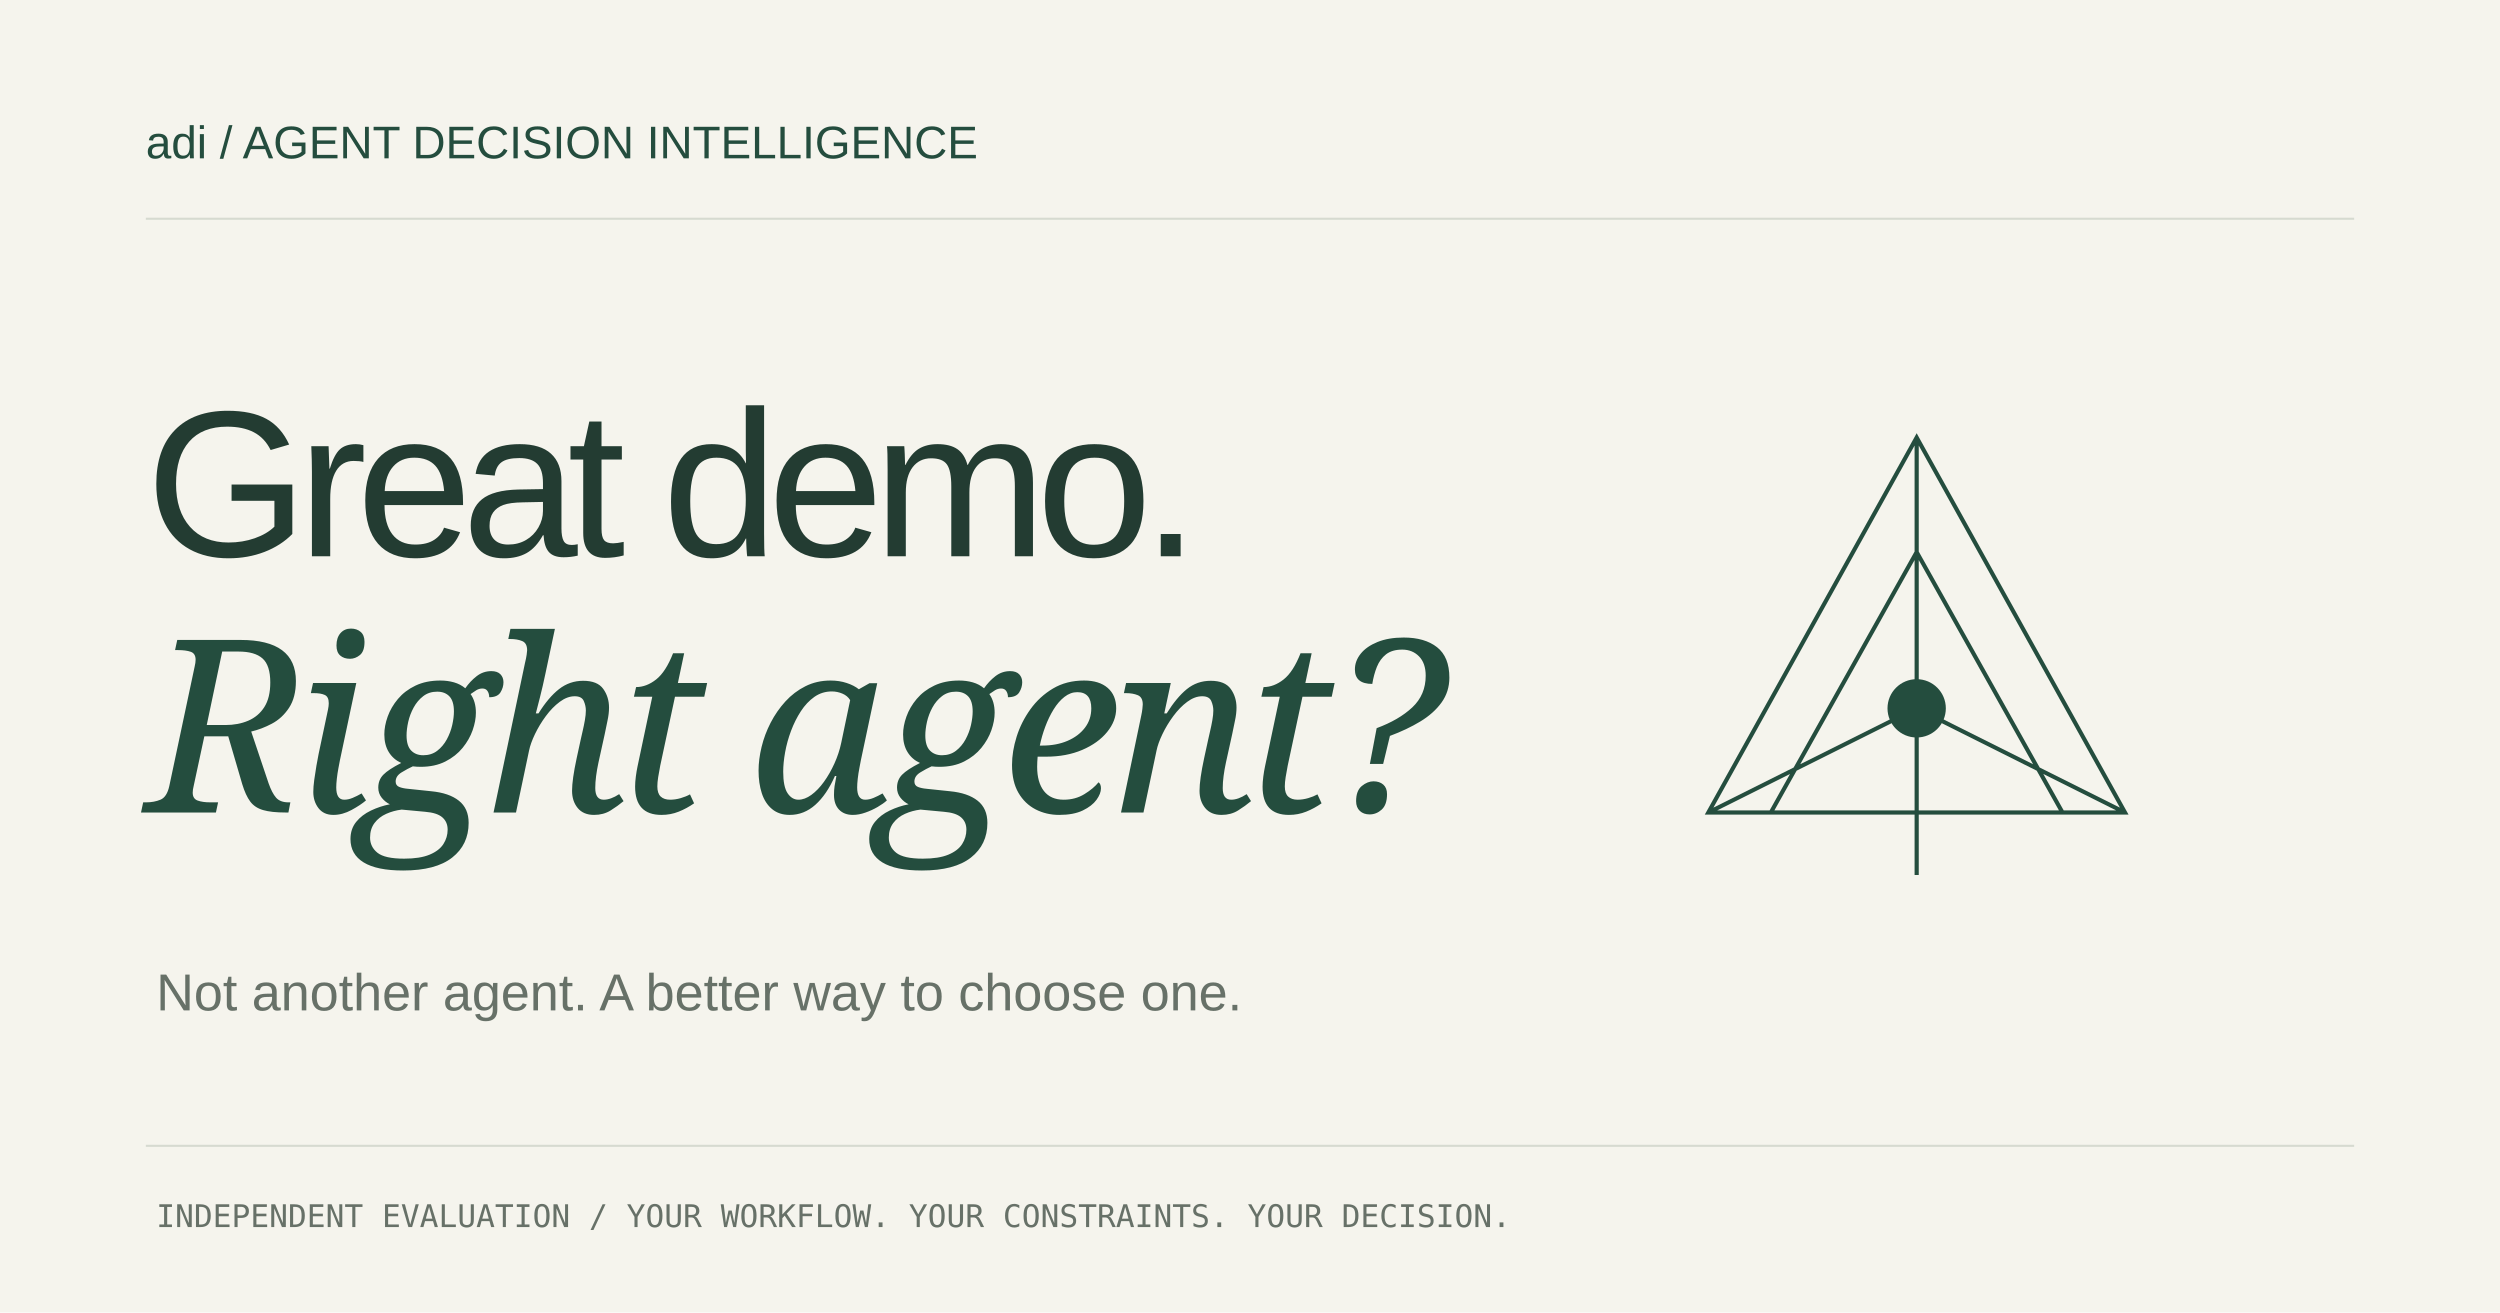
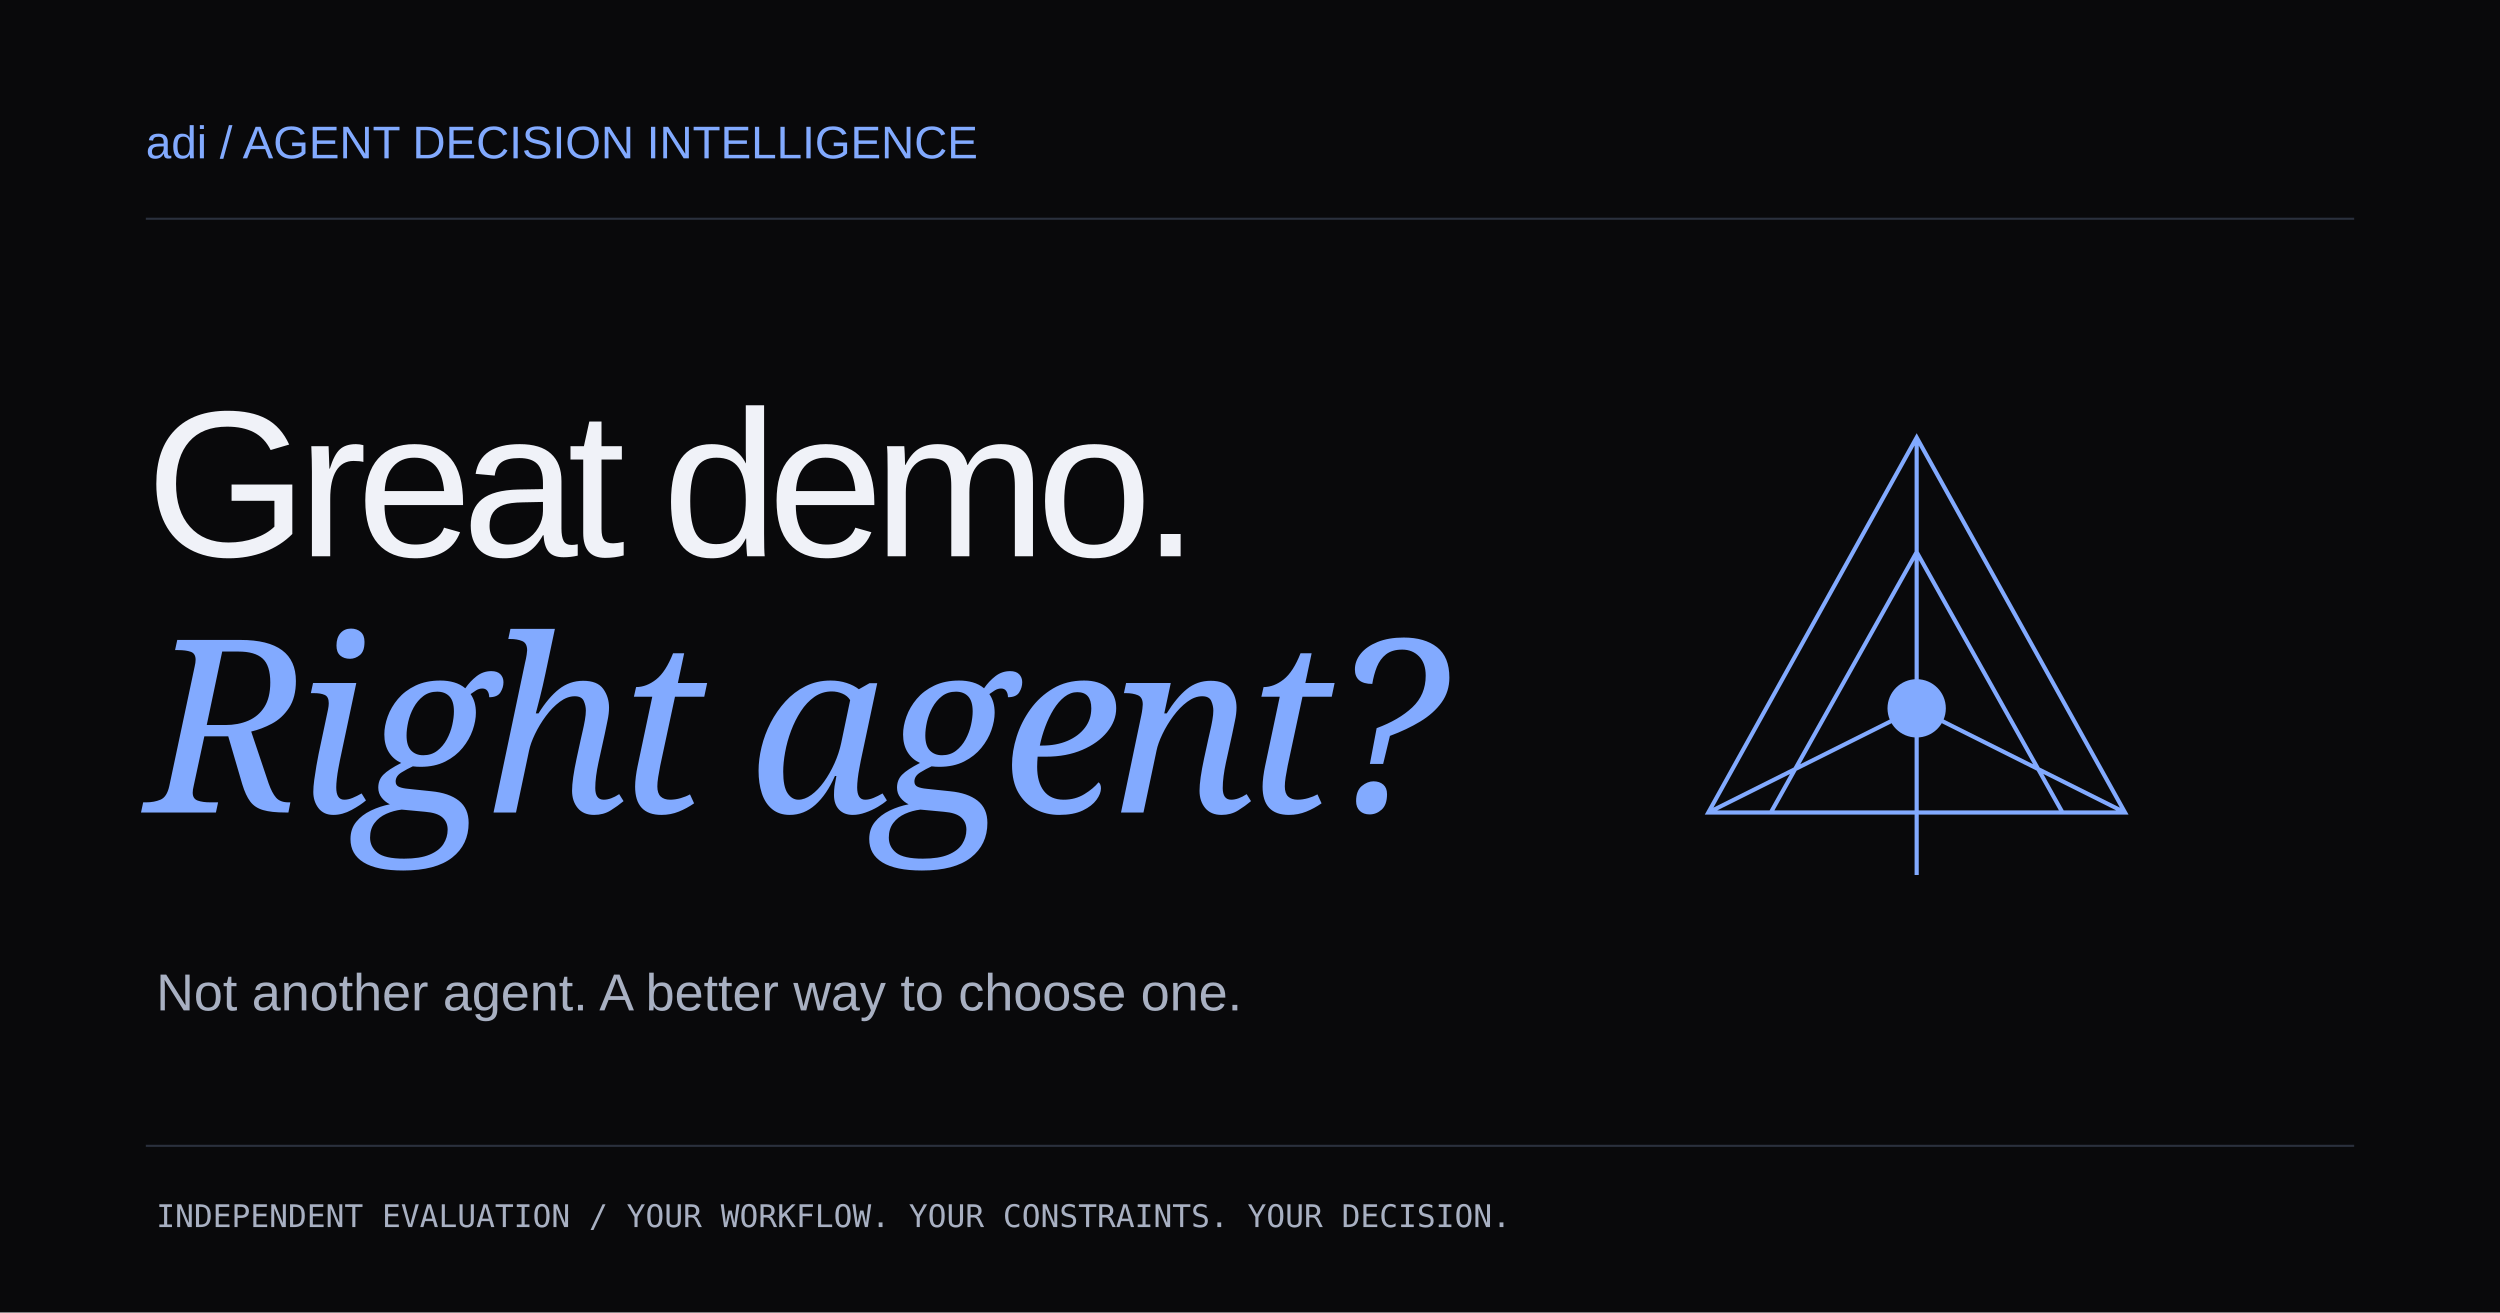
<svg xmlns="http://www.w3.org/2000/svg" width="1200" height="630" viewBox="0 0 1200 630">
-   <rect width="1200" height="630" fill="#f5f4ed" />
-   <path d="M70 105h1060M70 550h1060" stroke="#d6dad0" />
-   <text x="70" y="76" font-family="Arial,sans-serif" font-size="22" fill="#244d3e">adi / AGENT DECISION INTELLIGENCE</text>
-   <text x="70" y="267" font-family="Arial,sans-serif" font-size="100" letter-spacing="-5" fill="#233c32">Great demo.</text>
-   <text x="70" y="390" font-family="Georgia,serif" font-size="116" font-style="italic" letter-spacing="-5" fill="#244d3e">Right agent?</text>
-   <text x="75" y="485" font-family="Arial,sans-serif" font-size="25" fill="#677168">Not another agent. A better way to choose one.</text>
-   <g stroke="#244d3e" fill="none" stroke-width="2">
+   <rect width="1200" height="630" fill="#09090b" />
+   <path d="M70 105h1060M70 550h1060" stroke="#2a303d" />
+   <text x="70" y="76" font-family="Arial,sans-serif" font-size="22" fill="#82aaff">adi / AGENT DECISION INTELLIGENCE</text>
+   <text x="70" y="267" font-family="Arial,sans-serif" font-size="100" letter-spacing="-5" fill="#f0f2f8">Great demo.</text>
+   <text x="70" y="390" font-family="Georgia,serif" font-size="116" font-style="italic" letter-spacing="-5" fill="#82aaff">Right agent?</text>
+   <text x="75" y="485" font-family="Arial,sans-serif" font-size="25" fill="#a8b0c2">Not another agent. A better way to choose one.</text>
+   <g stroke="#82aaff" fill="none" stroke-width="2">
    <path d="m820 390 100-180 100 180H820Zm30 0 70-125 70 125M920 210v210M820 390l100-50 100 50" />
  </g>
-   <circle cx="920" cy="340" r="14" fill="#244d3e" />
-   <text x="75" y="589" font-family="monospace" font-size="15" fill="#677168">INDEPENDENT EVALUATION / YOUR WORKFLOW. YOUR CONSTRAINTS. YOUR DECISION.</text>
+   <circle cx="920" cy="340" r="14" fill="#82aaff" />
+   <text x="75" y="589" font-family="monospace" font-size="15" fill="#a8b0c2">INDEPENDENT EVALUATION / YOUR WORKFLOW. YOUR CONSTRAINTS. YOUR DECISION.</text>
</svg>
